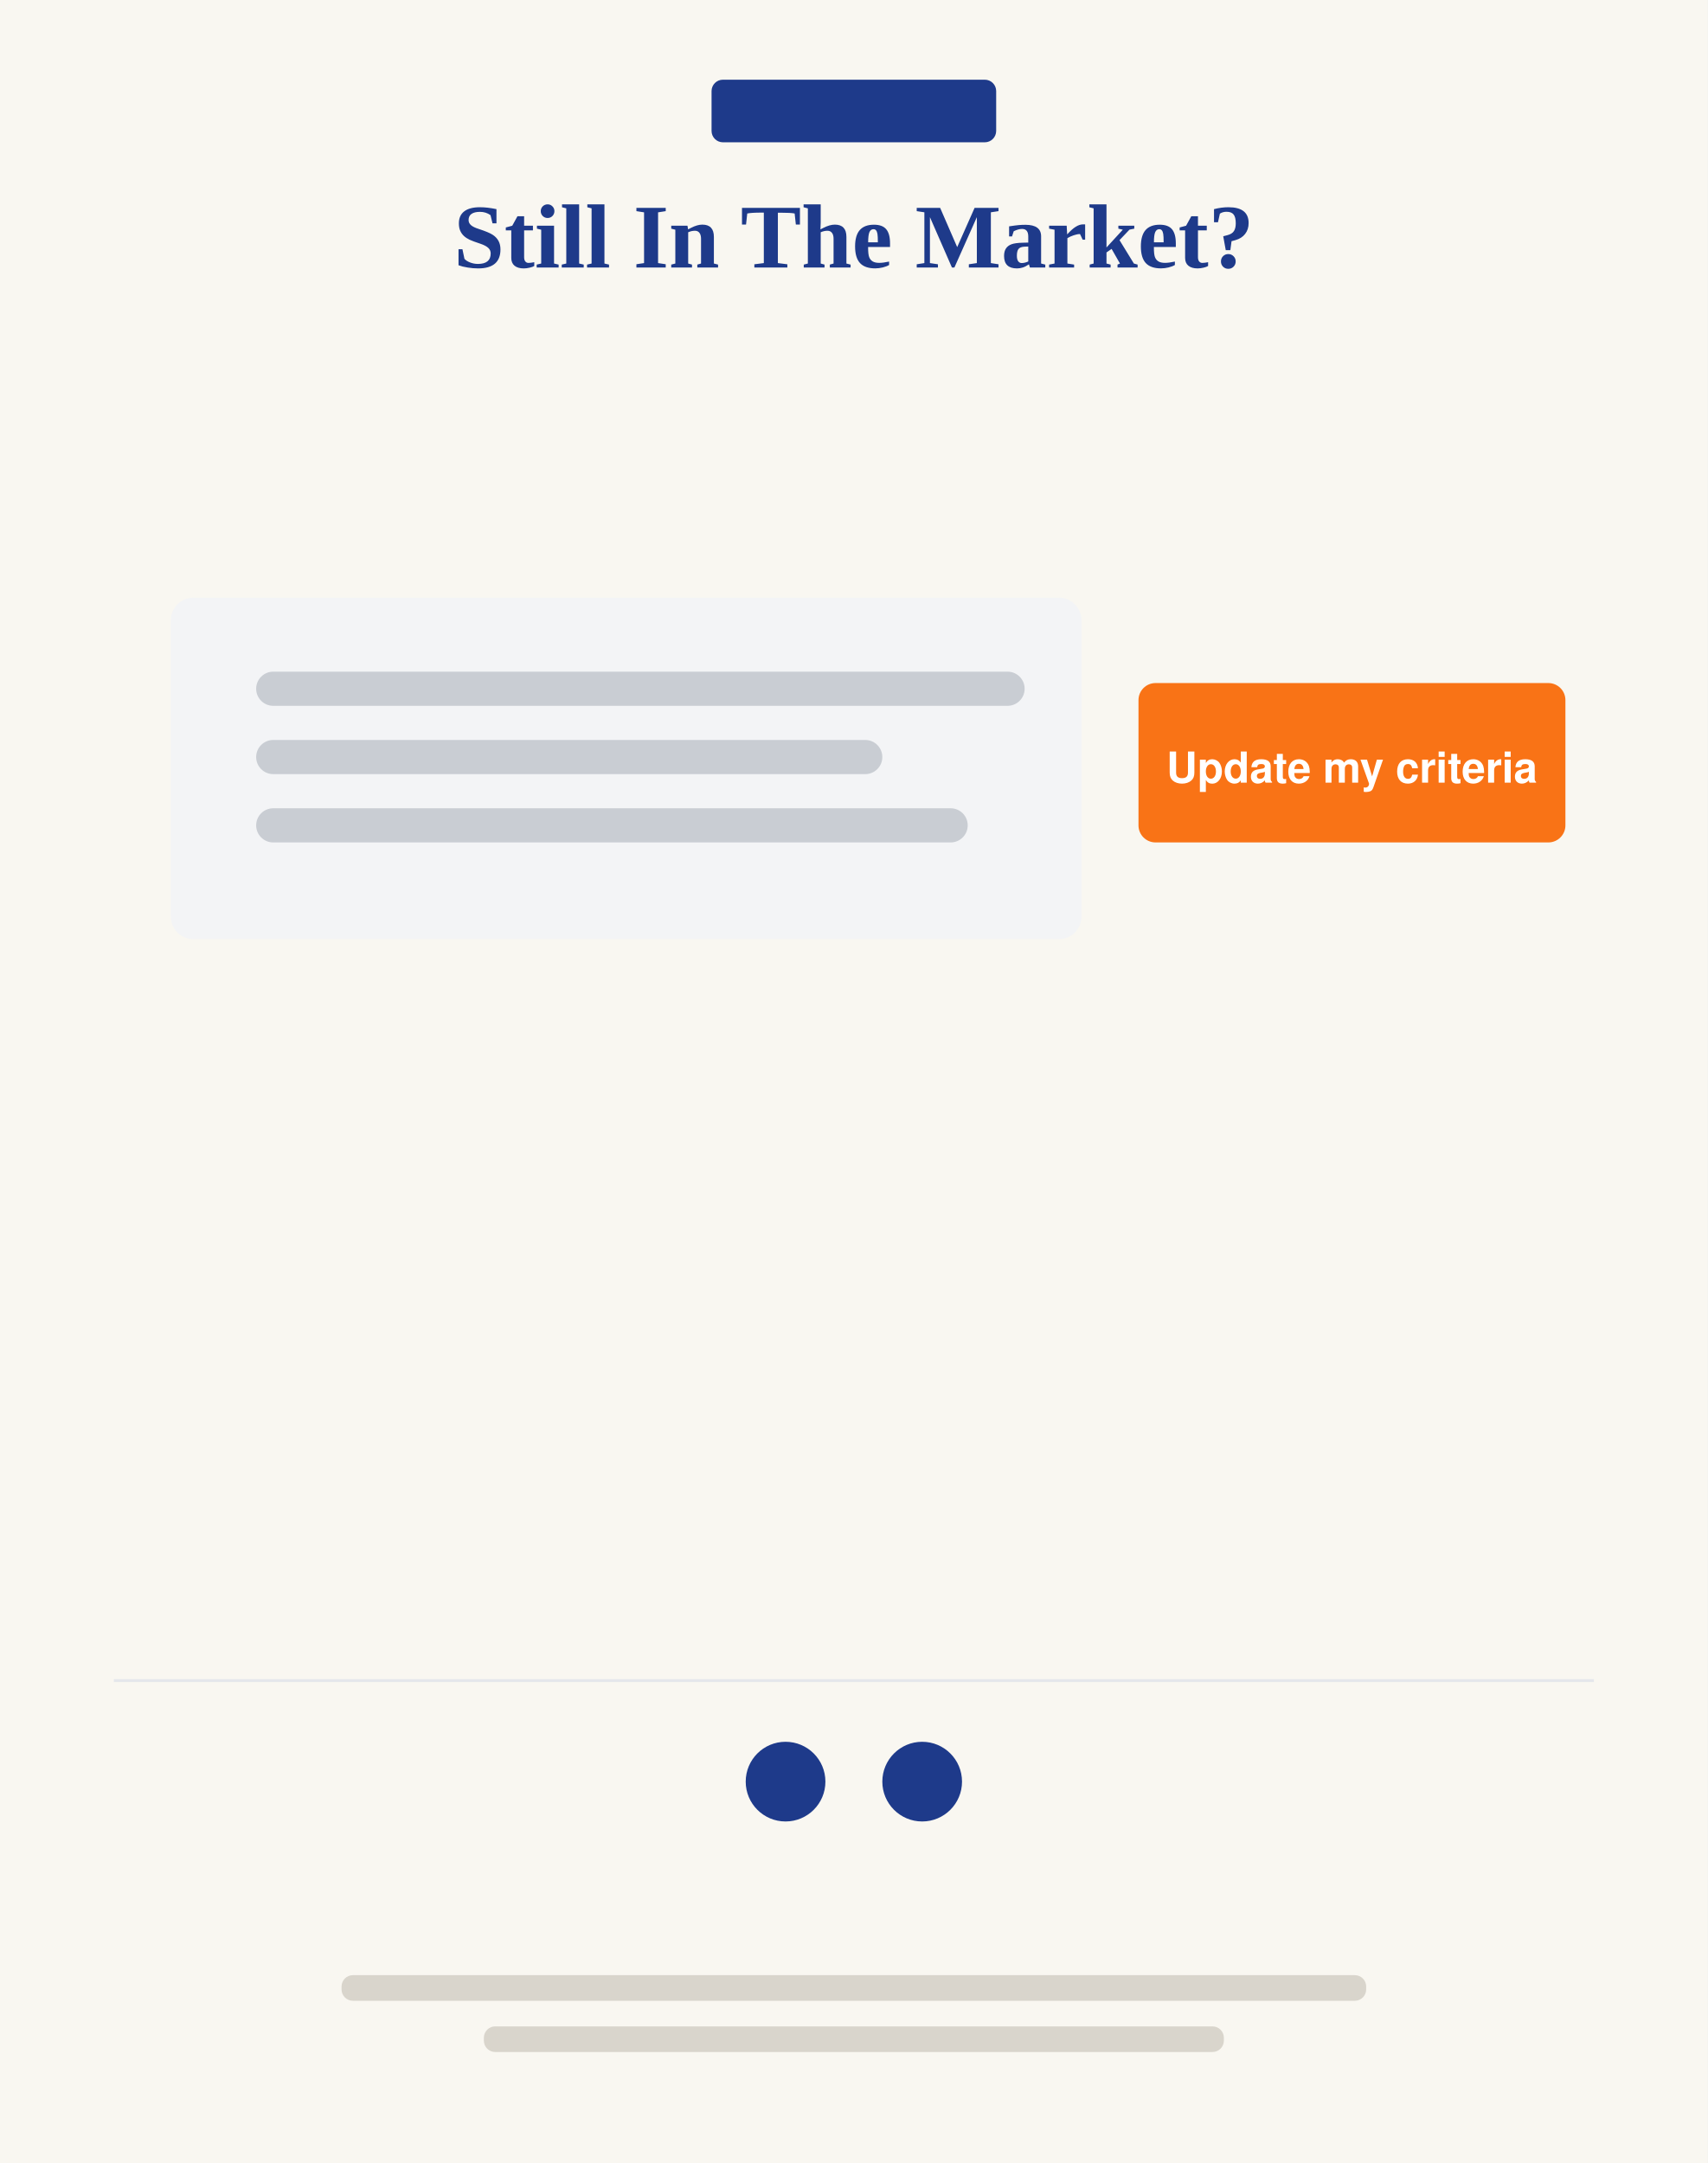
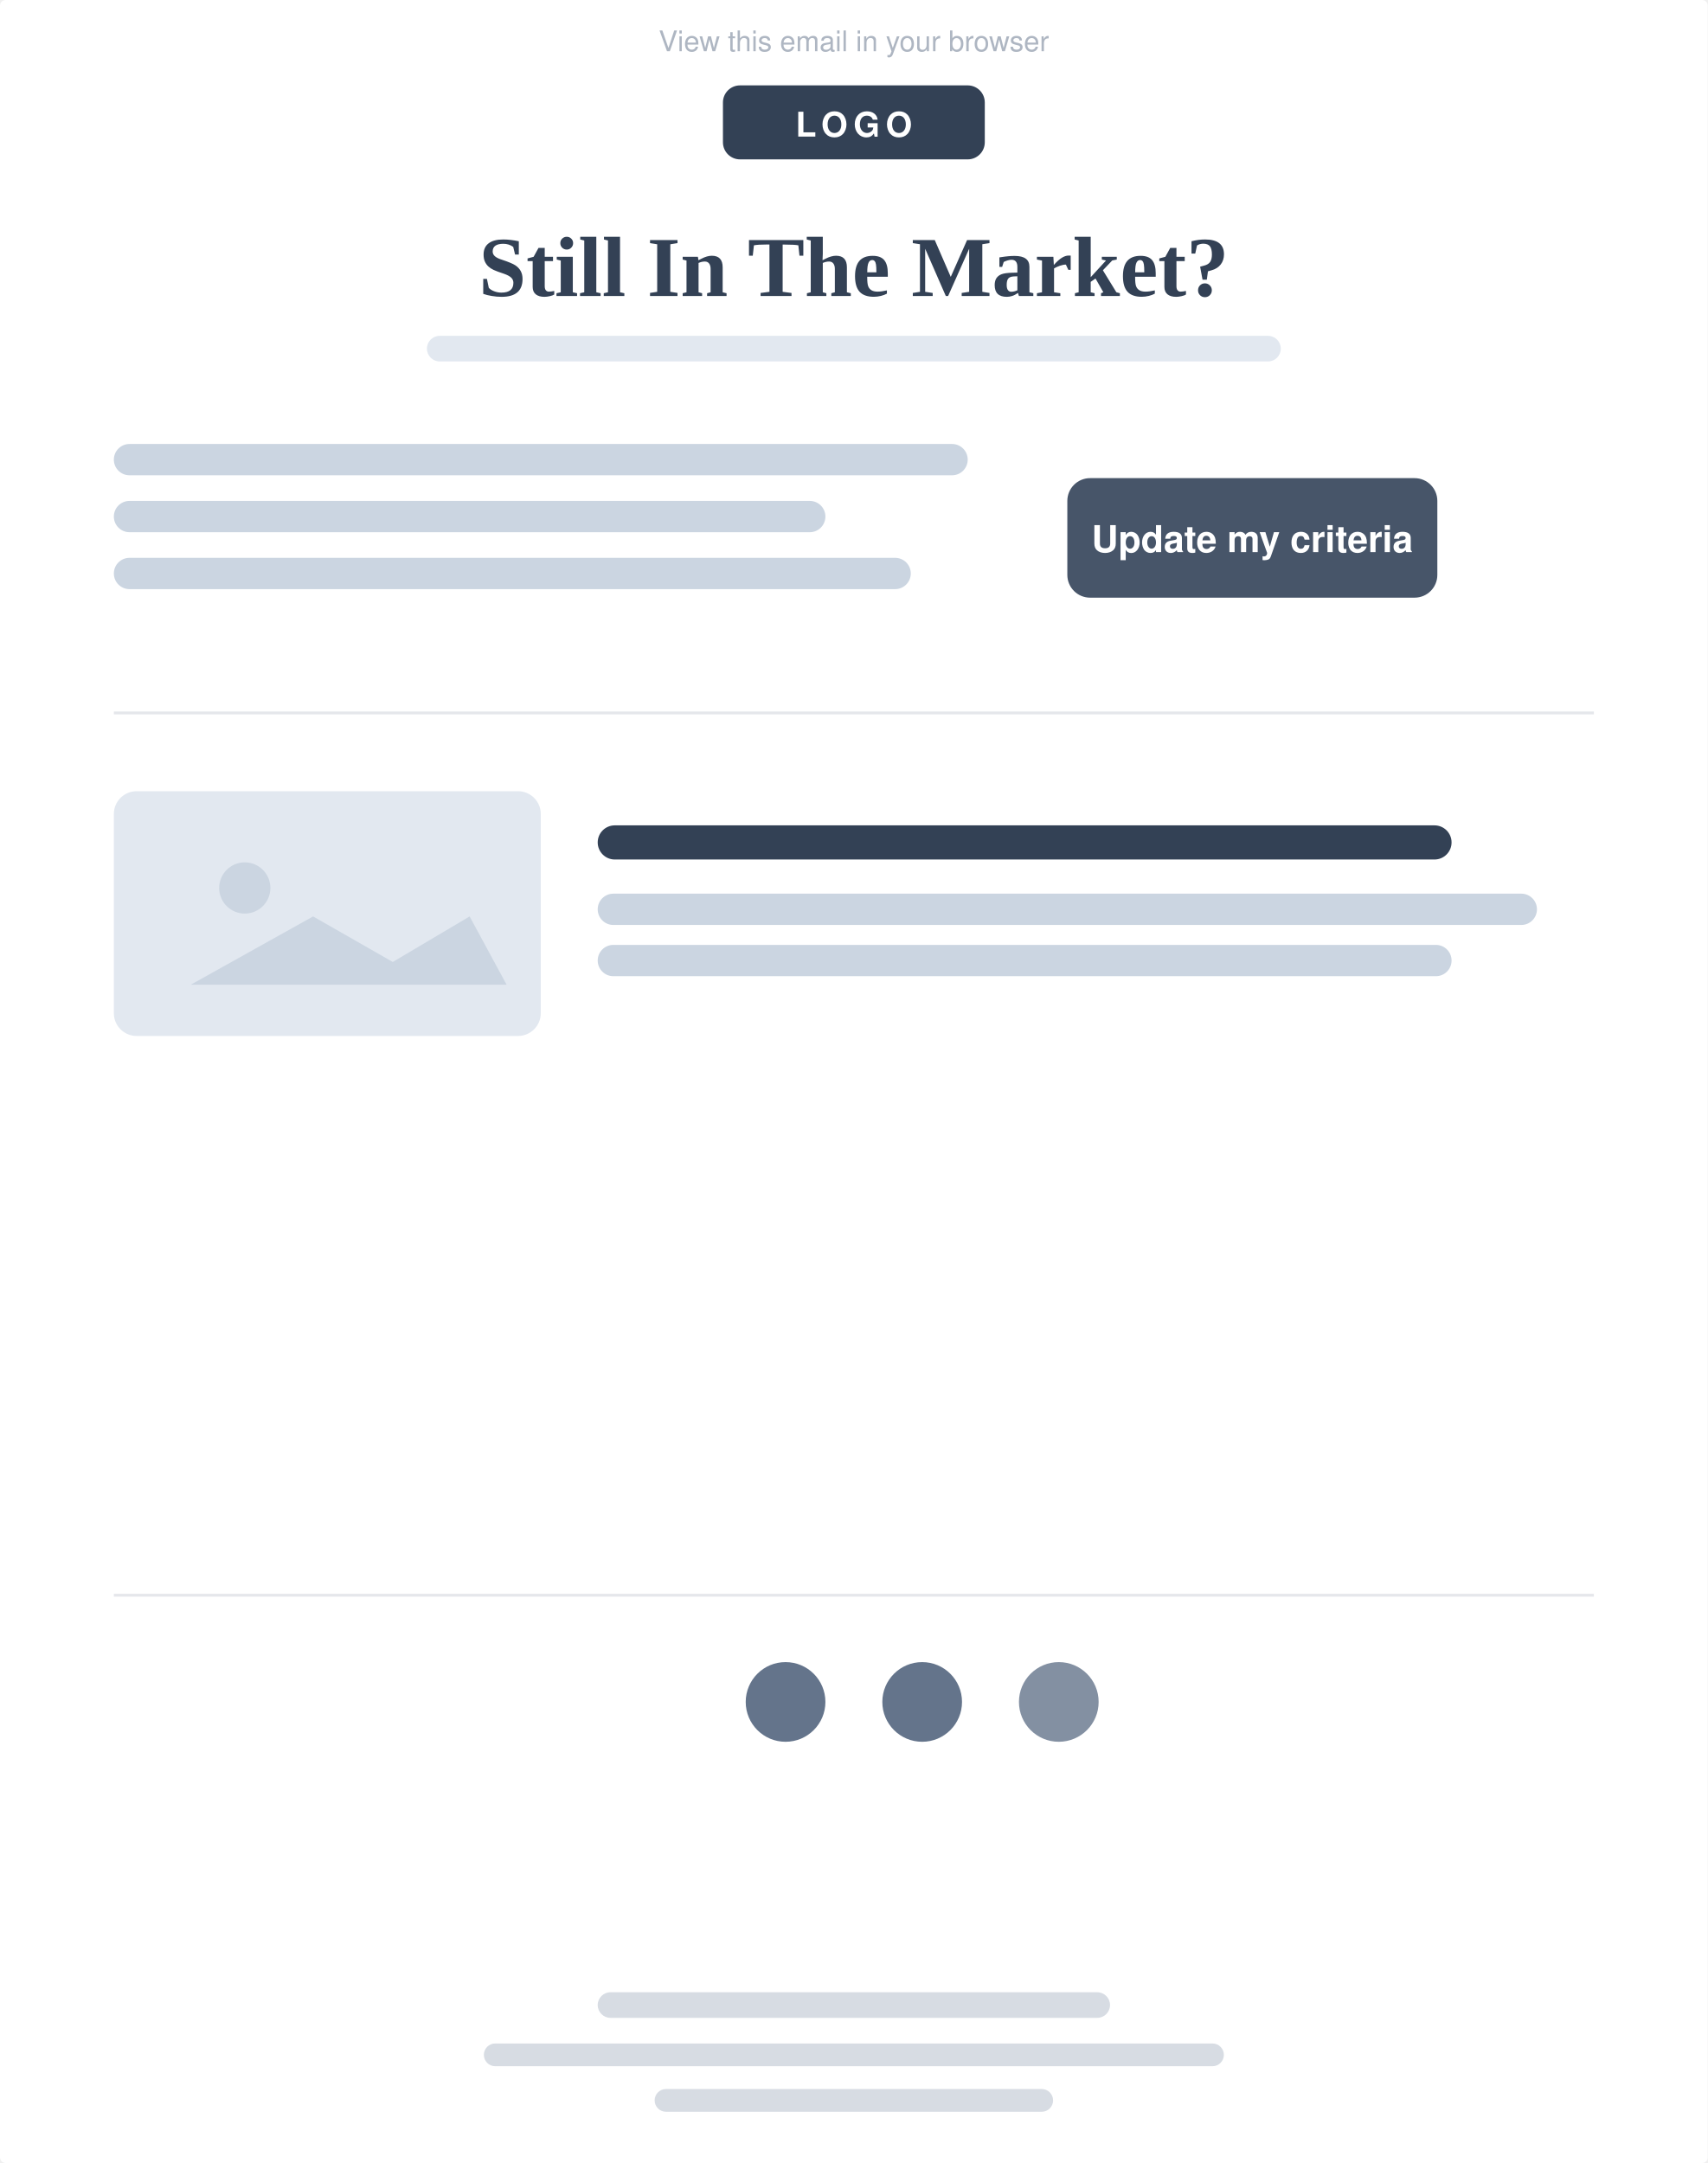
- <svg xmlns="http://www.w3.org/2000/svg" viewBox="0 0 600 760" font-family="Georgia, 'Times New Roman', serif">
-   <rect width="600" height="760" fill="#F9F7F1" />
-   <rect x="250" y="28" width="100" height="22" rx="4" fill="#1E3A8A" />
-   <text x="300" y="94" text-anchor="middle" font-size="32" font-weight="700" fill="#1E3A8A">Still In The Market?</text>
-   <rect x="60" y="210" width="320" height="120" rx="8" fill="#F3F4F6" />
-   <rect x="90" y="236" width="270" height="12" rx="6" fill="#C9CDD3" />
-   <rect x="90" y="260" width="220" height="12" rx="6" fill="#C9CDD3" />
-   <rect x="90" y="284" width="250" height="12" rx="6" fill="#C9CDD3" />
-   <rect x="400" y="240" width="150" height="56" rx="6" fill="#F97316" />
-   <text x="475" y="275" text-anchor="middle" font-size="15" font-weight="700" fill="#fff" font-family="Helvetica, Arial, sans-serif">Update my criteria</text>
-   <rect x="40" y="590" width="520" height="1" fill="#E5E7EB" />
-   <circle cx="276" cy="626" r="14" fill="#1E3A8A" />
-   <circle cx="324" cy="626" r="14" fill="#1E3A8A" />
-   <rect x="120" y="694" width="360" height="9" rx="4" fill="#D9D5CC" />
-   <rect x="170" y="712" width="260" height="9" rx="4" fill="#D9D5CC" />
+ <svg xmlns="http://www.w3.org/2000/svg" viewBox="0 0 600 760">
+   <rect width="600" height="760" rx="2" fill="#FFFFFF" />
+   <text x="300" y="18" text-anchor="middle" font-size="10" fill="#AEB6C2" font-family="Helvetica, Arial, sans-serif">View this email in your browser</text>
+   <rect x="254" y="30" width="92" height="26" rx="6" fill="#334155" />
+   <text x="300" y="48" text-anchor="middle" font-size="12" font-weight="700" fill="#fff" font-family="Helvetica, Arial, sans-serif" letter-spacing="2">LOGO</text>
+   <text x="300" y="104" text-anchor="middle" font-size="30" font-weight="700" fill="#334155" font-family="Georgia, 'Times New Roman', serif">Still In The Market?</text>
+   <rect x="150" y="118" width="300" height="9" rx="4.5" fill="#E2E8F0" />
+   <rect x="40" y="156" width="300" height="11" rx="5.5" fill="#CBD5E1" />
+   <rect x="40" y="176" width="250" height="11" rx="5.5" fill="#CBD5E1" />
+   <rect x="40" y="196" width="280" height="11" rx="5.5" fill="#CBD5E1" />
+   <rect x="375" y="168" width="130" height="42" rx="8" fill="#475569" />
+   <text x="440" y="194" text-anchor="middle" font-size="13" font-weight="700" fill="#fff" font-family="Helvetica, Arial, sans-serif">Update my criteria</text>
+   <rect x="40" y="250" width="520" height="1" fill="#E5E7EB" />
+   <rect x="40" y="278" width="150" height="86" rx="8" fill="#E2E8F0" />
+   <circle cx="86" cy="312" r="9" fill="#CBD5E1" />
+   <polygon points="67,346 110,322 138,338 165,322 178,346" fill="#CBD5E1" />
+   <rect x="210" y="290" width="300" height="12" rx="6" fill="#334155" />
+   <rect x="210" y="314" width="330" height="11" rx="5.5" fill="#CBD5E1" />
+   <rect x="210" y="332" width="300" height="11" rx="5.5" fill="#CBD5E1" />
+   <rect x="40" y="560" width="520" height="1" fill="#E5E7EB" />
+   <circle cx="276" cy="598" r="14" fill="#64748B" />
+   <circle cx="324" cy="598" r="14" fill="#64748B" />
+   <circle cx="372" cy="598" r="14" fill="#64748B" opacity="0.8" />
+   <rect x="210" y="700" width="180" height="9" rx="4.5" fill="#D7DCE3" />
+   <rect x="170" y="718" width="260" height="8" rx="4" fill="#D7DCE3" />
+   <rect x="230" y="734" width="140" height="8" rx="4" fill="#D7DCE3" />
</svg>
